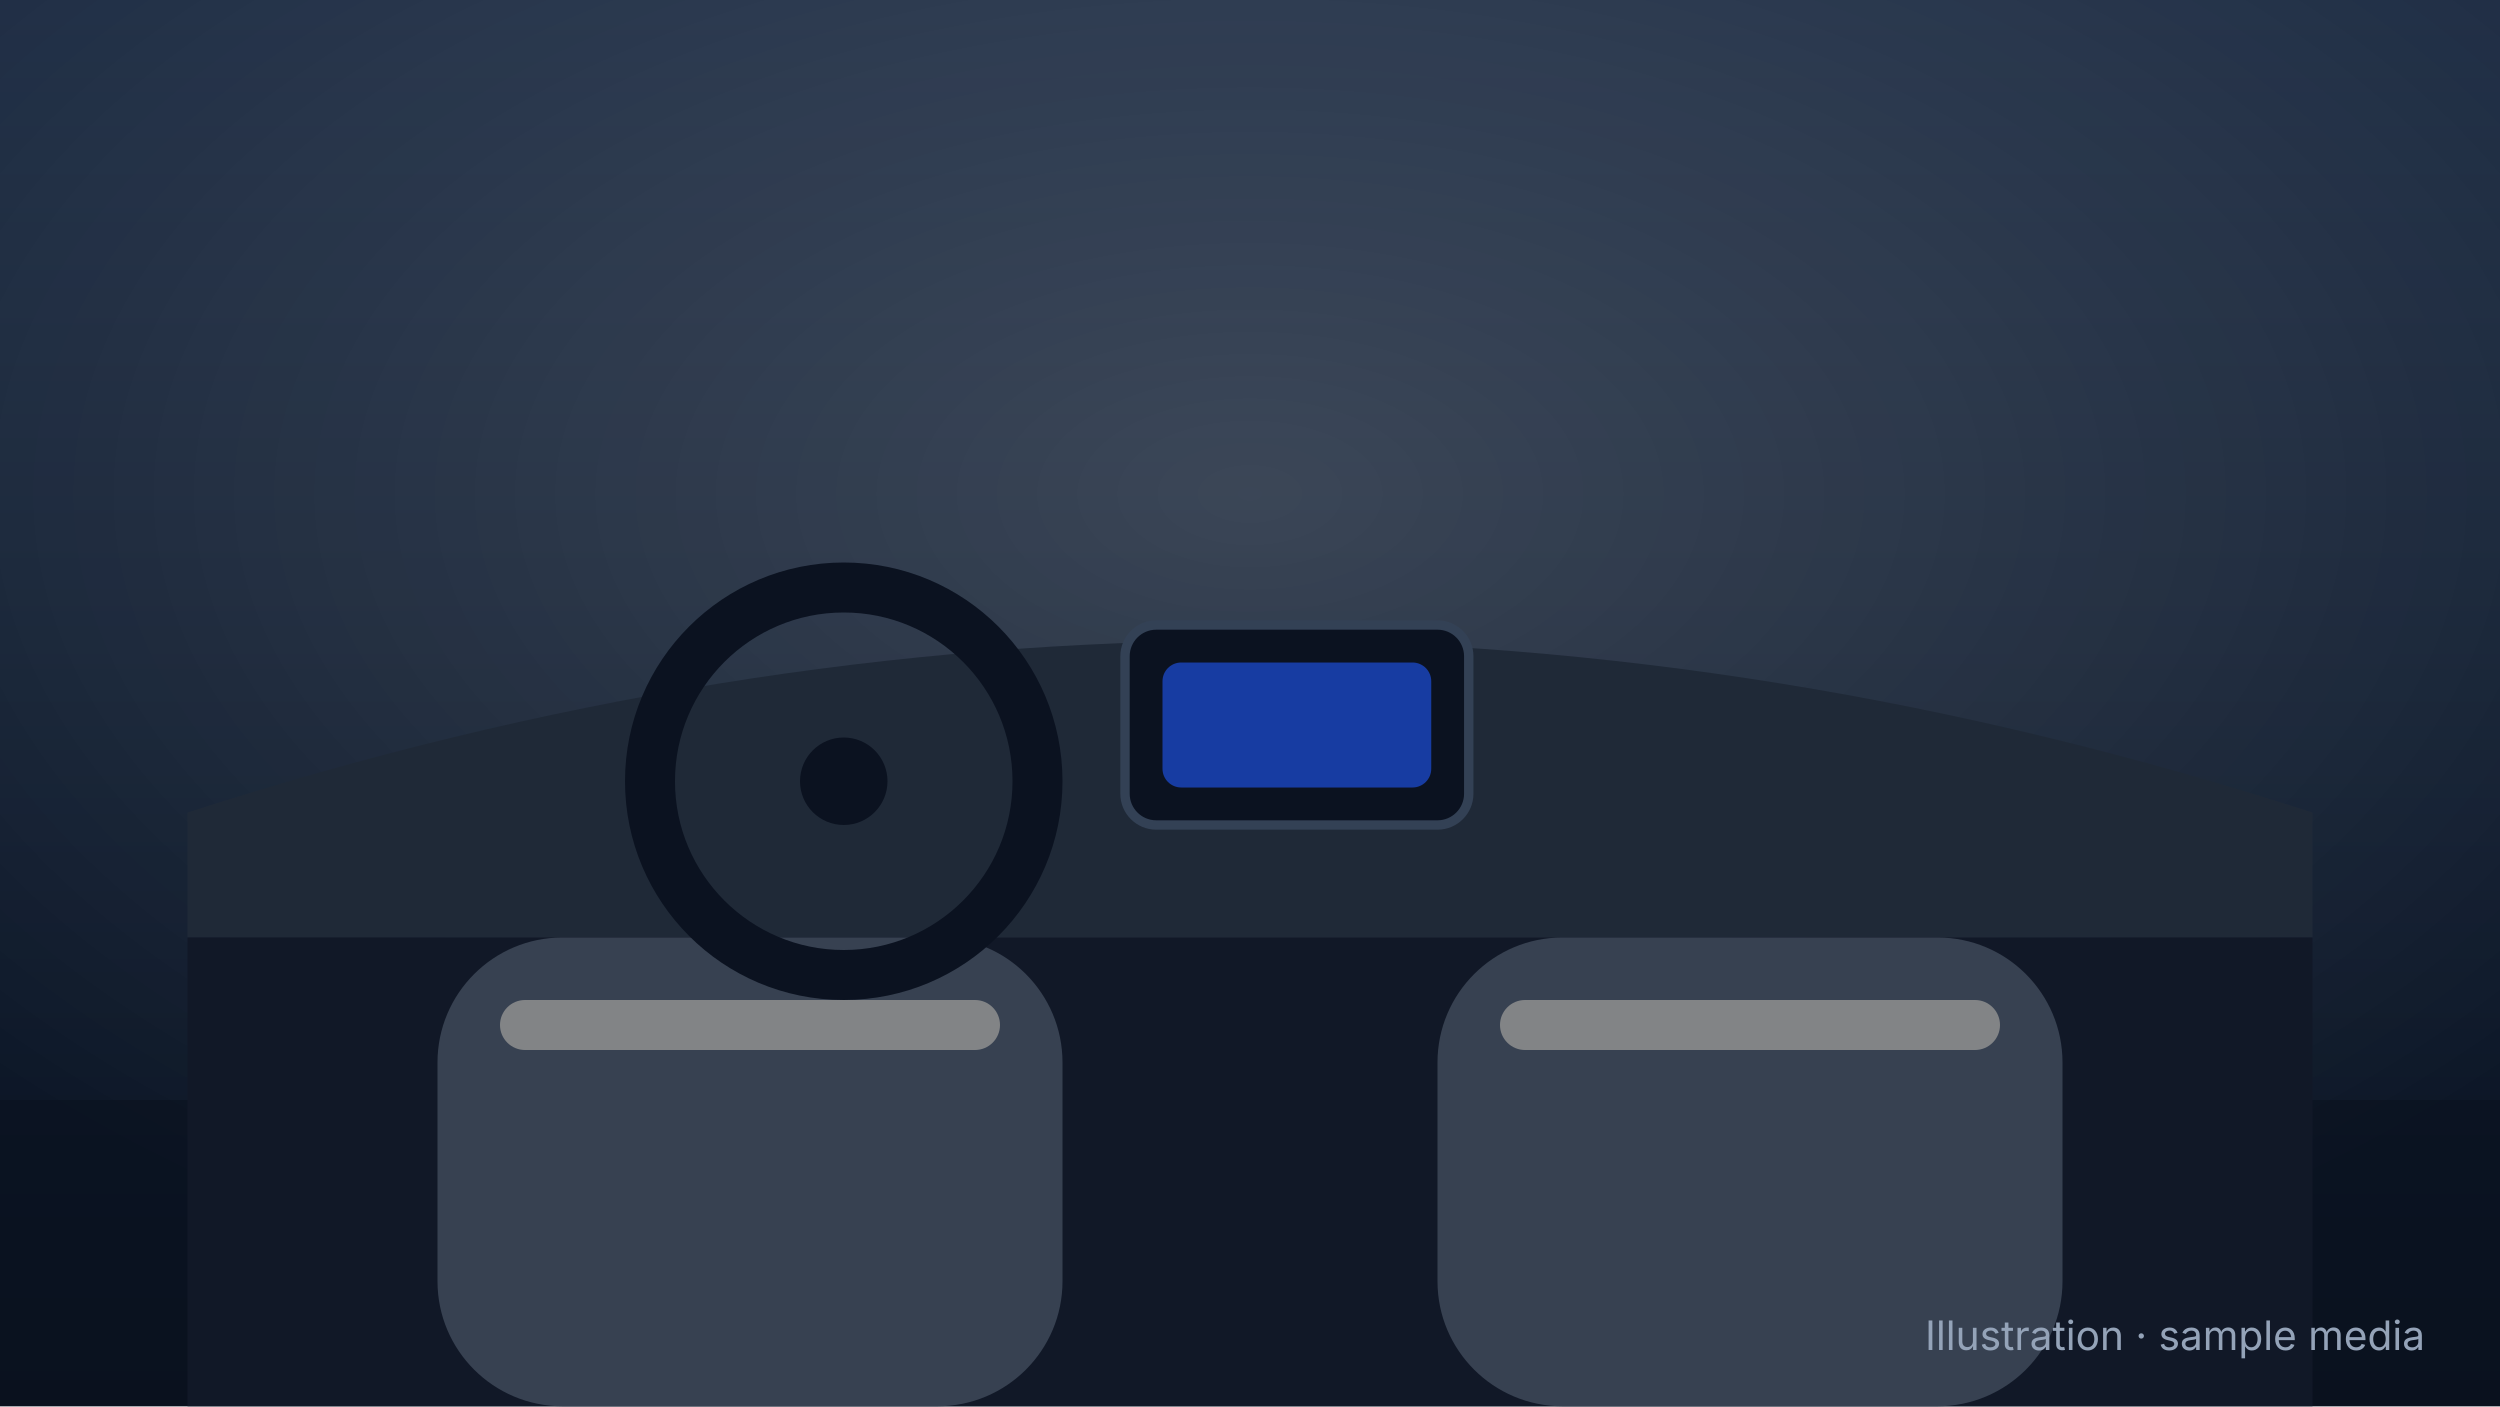
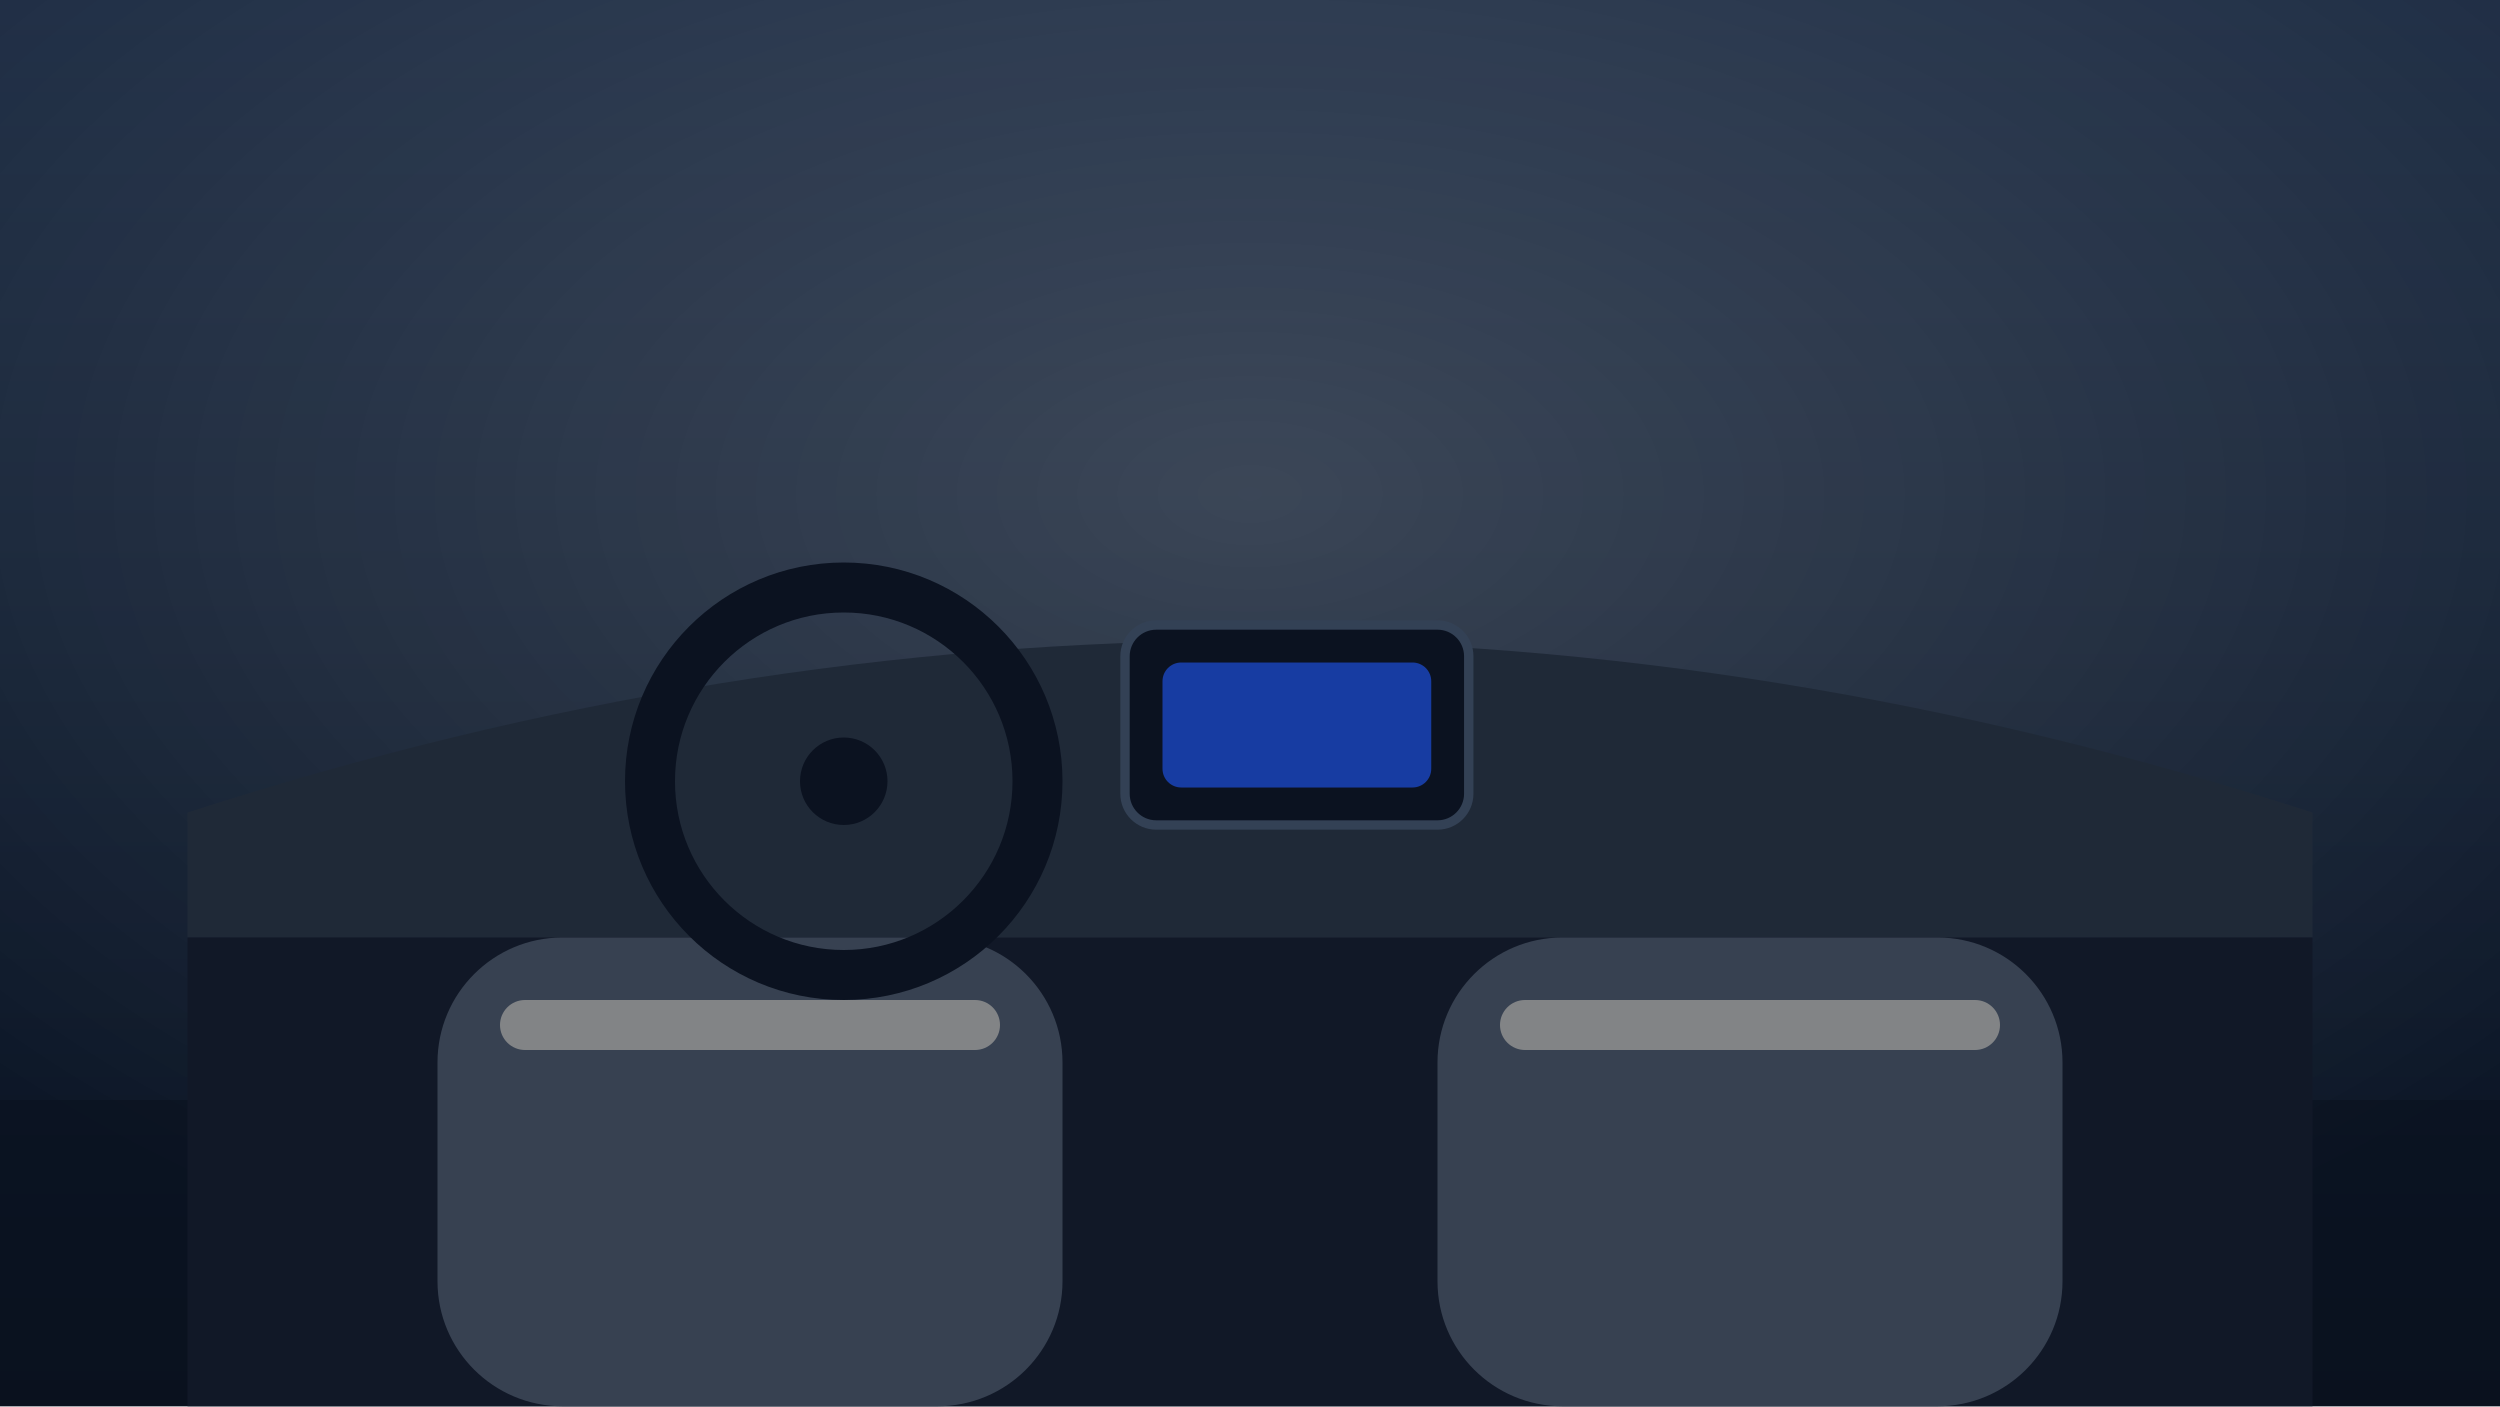
<svg xmlns="http://www.w3.org/2000/svg" viewBox="0 0 800 450" role="img" aria-label="2024 Haval Jolion 1.5T Super Luxury (interior, illustration)">
  <defs>
    <linearGradient id="bg" x1="0" y1="0" x2="0" y2="1">
      <stop offset="0" stop-color="#1e2d44" />
      <stop offset="0.62" stop-color="#0f1b2d" />
      <stop offset="1" stop-color="#0a1220" />
    </linearGradient>
    <radialGradient id="spot" cx="0.5" cy="0.35" r="0.65">
      <stop offset="0" stop-color="#ffffff" stop-opacity="0.16" />
      <stop offset="1" stop-color="#ffffff" stop-opacity="0" />
    </radialGradient>
    <linearGradient id="glass" x1="0" y1="0" x2="1" y2="1">
      <stop offset="0" stop-color="#9fc3e0" />
      <stop offset="1" stop-color="#2b4a6b" />
    </linearGradient>
  </defs>
  <rect width="800" height="450" fill="url(#bg)" />
  <rect width="800" height="450" fill="url(#spot)" />
  <rect y="352" width="800" height="98" fill="#09111d" opacity="0.55" />
  <path d="M60 260 Q400 150 740 260 L740 300 L60 300 Z" fill="#1f2937" />
  <path d="M60 300 L740 300 L740 450 L60 450 Z" fill="#111827" />
  <rect x="140" y="300" width="200" height="150" rx="40" fill="#374151" />
  <rect x="460" y="300" width="200" height="150" rx="40" fill="#374151" />
  <rect x="160" y="320" width="160" height="16" rx="8" fill="#828486" />
  <rect x="480" y="320" width="160" height="16" rx="8" fill="#828486" />
  <circle cx="270" cy="250" r="62" fill="none" stroke="#0b1220" stroke-width="16" />
  <circle cx="270" cy="250" r="14" fill="#0b1220" />
  <rect x="360" y="200" width="110" height="64" rx="10" fill="#0b1220" stroke="#334155" stroke-width="3" />
  <rect x="372" y="212" width="86" height="40" rx="6" fill="#1d4ed8" opacity="0.7" />
-   <text x="776" y="432" text-anchor="end" fill="#94a3b8" font-family="Inter, Segoe UI, Arial, sans-serif" font-size="13">Illustration · sample media</text>
</svg>
